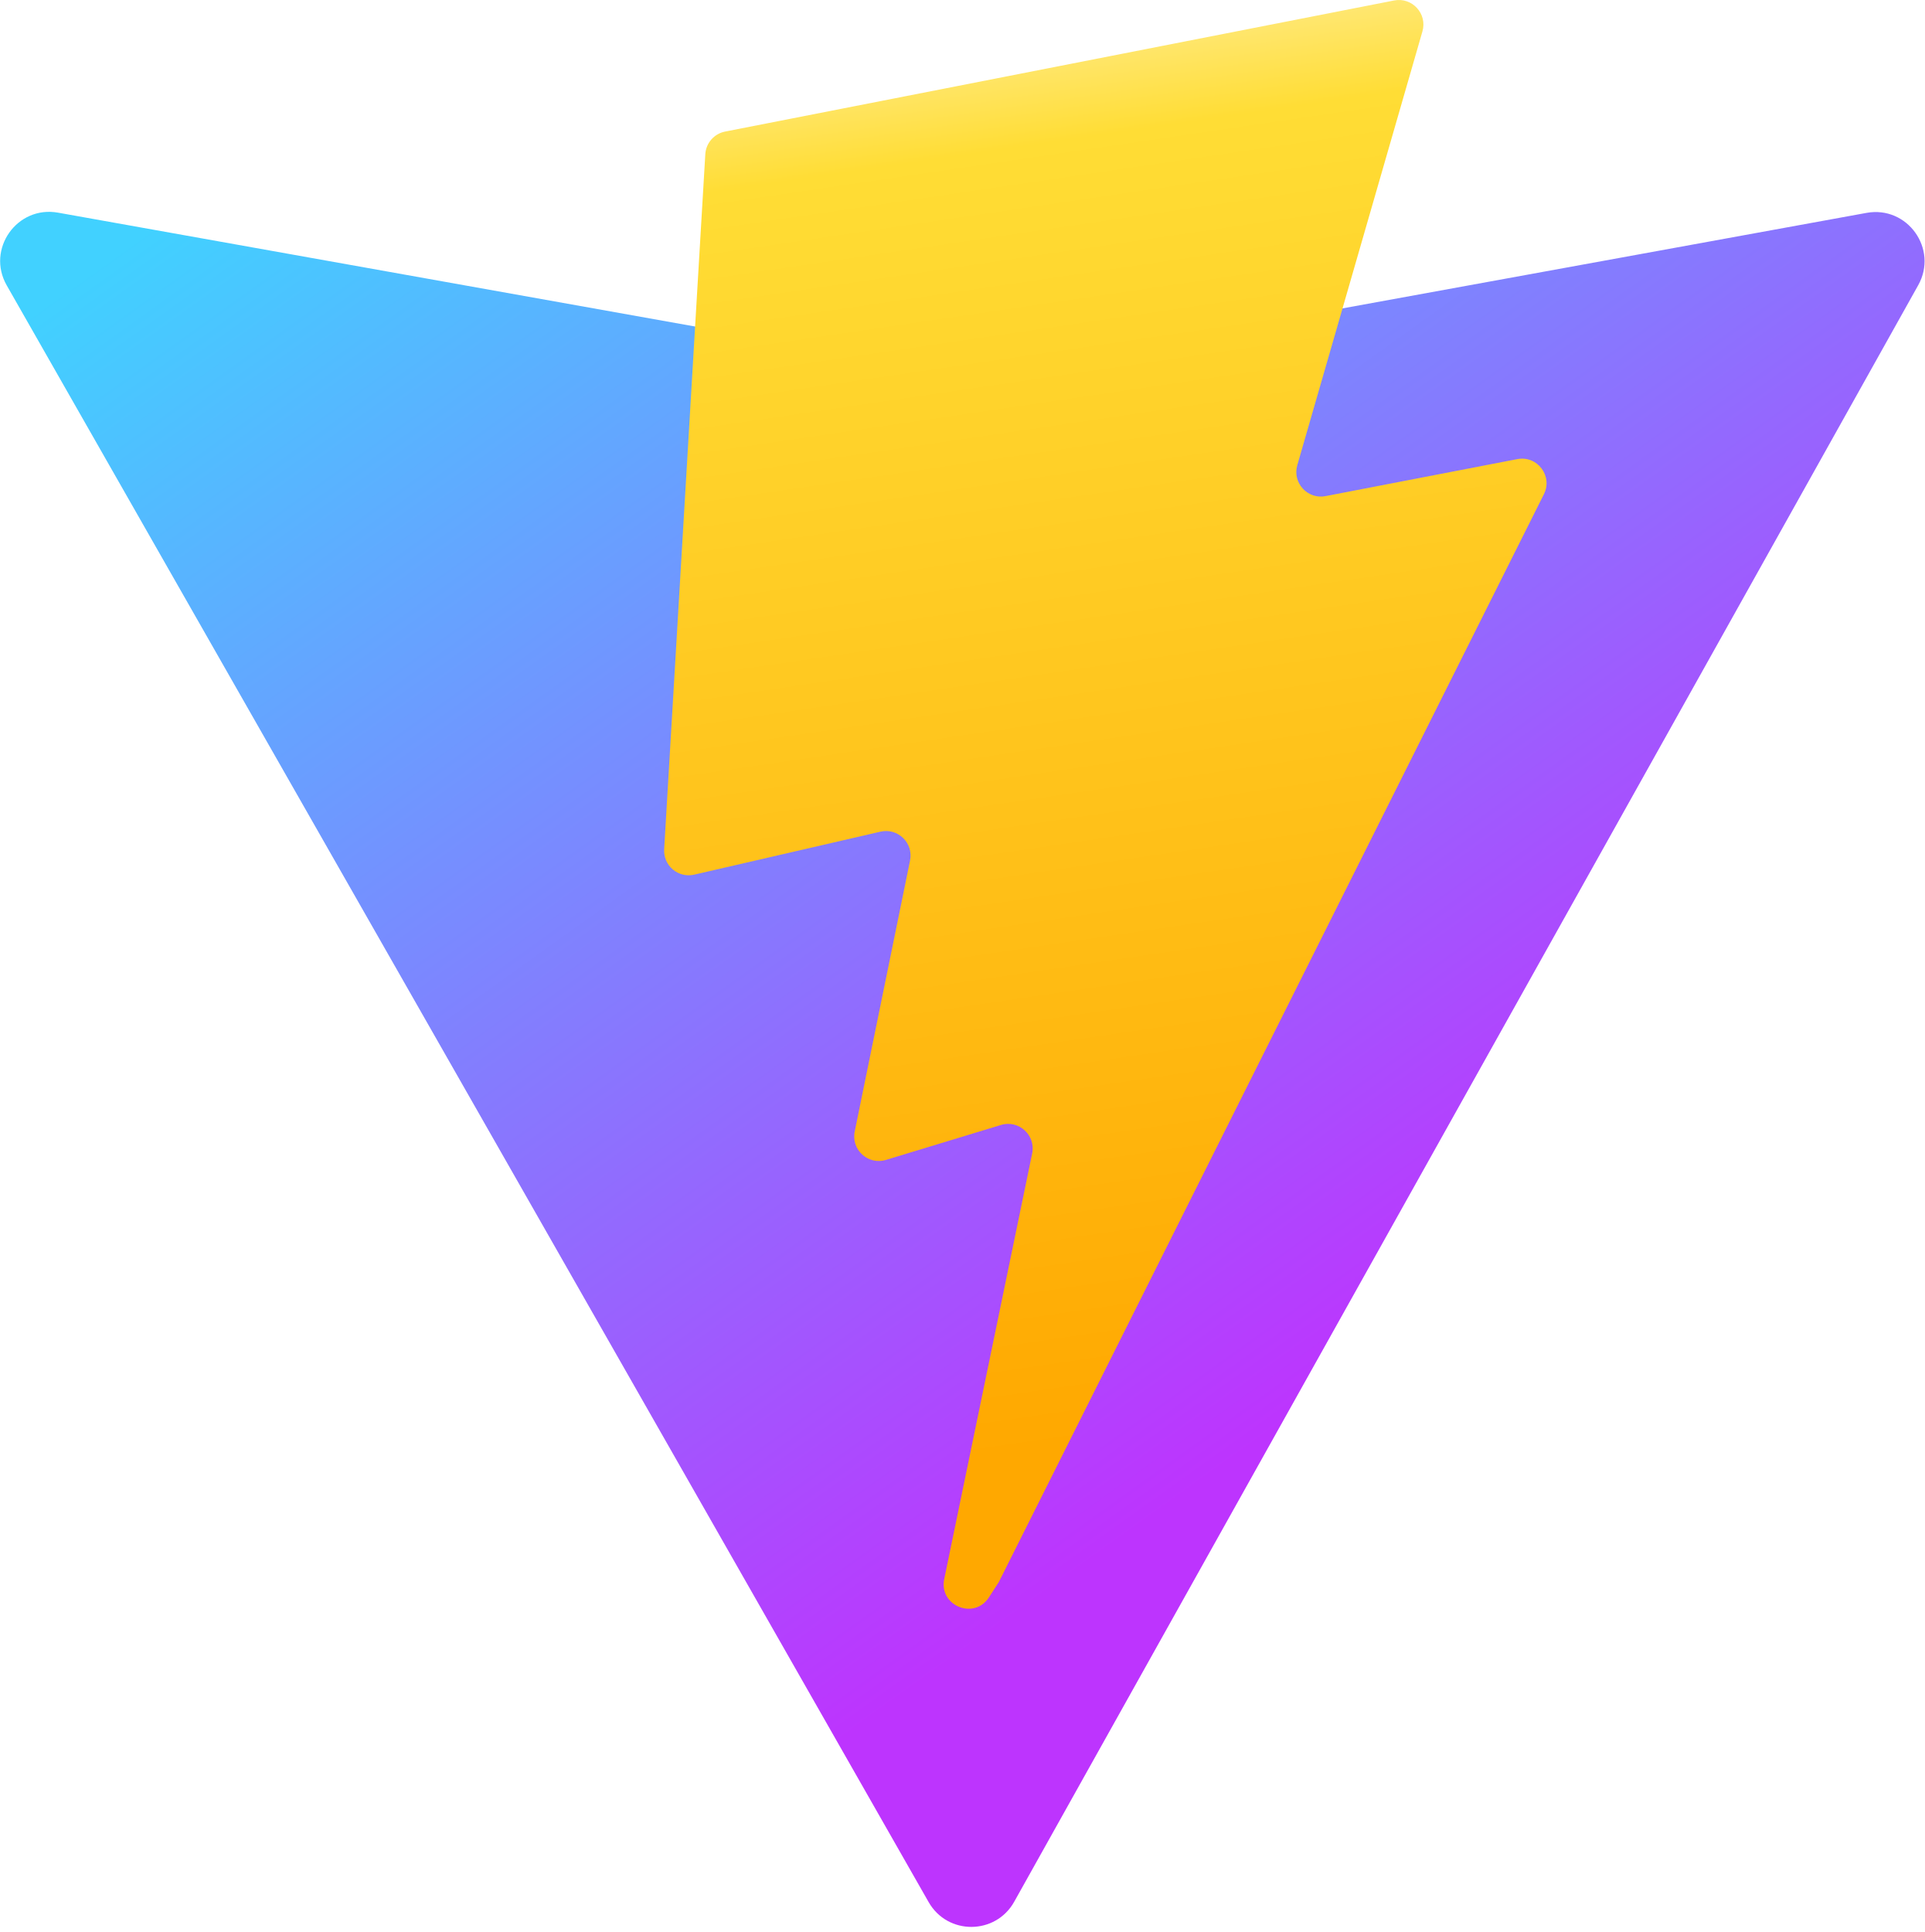
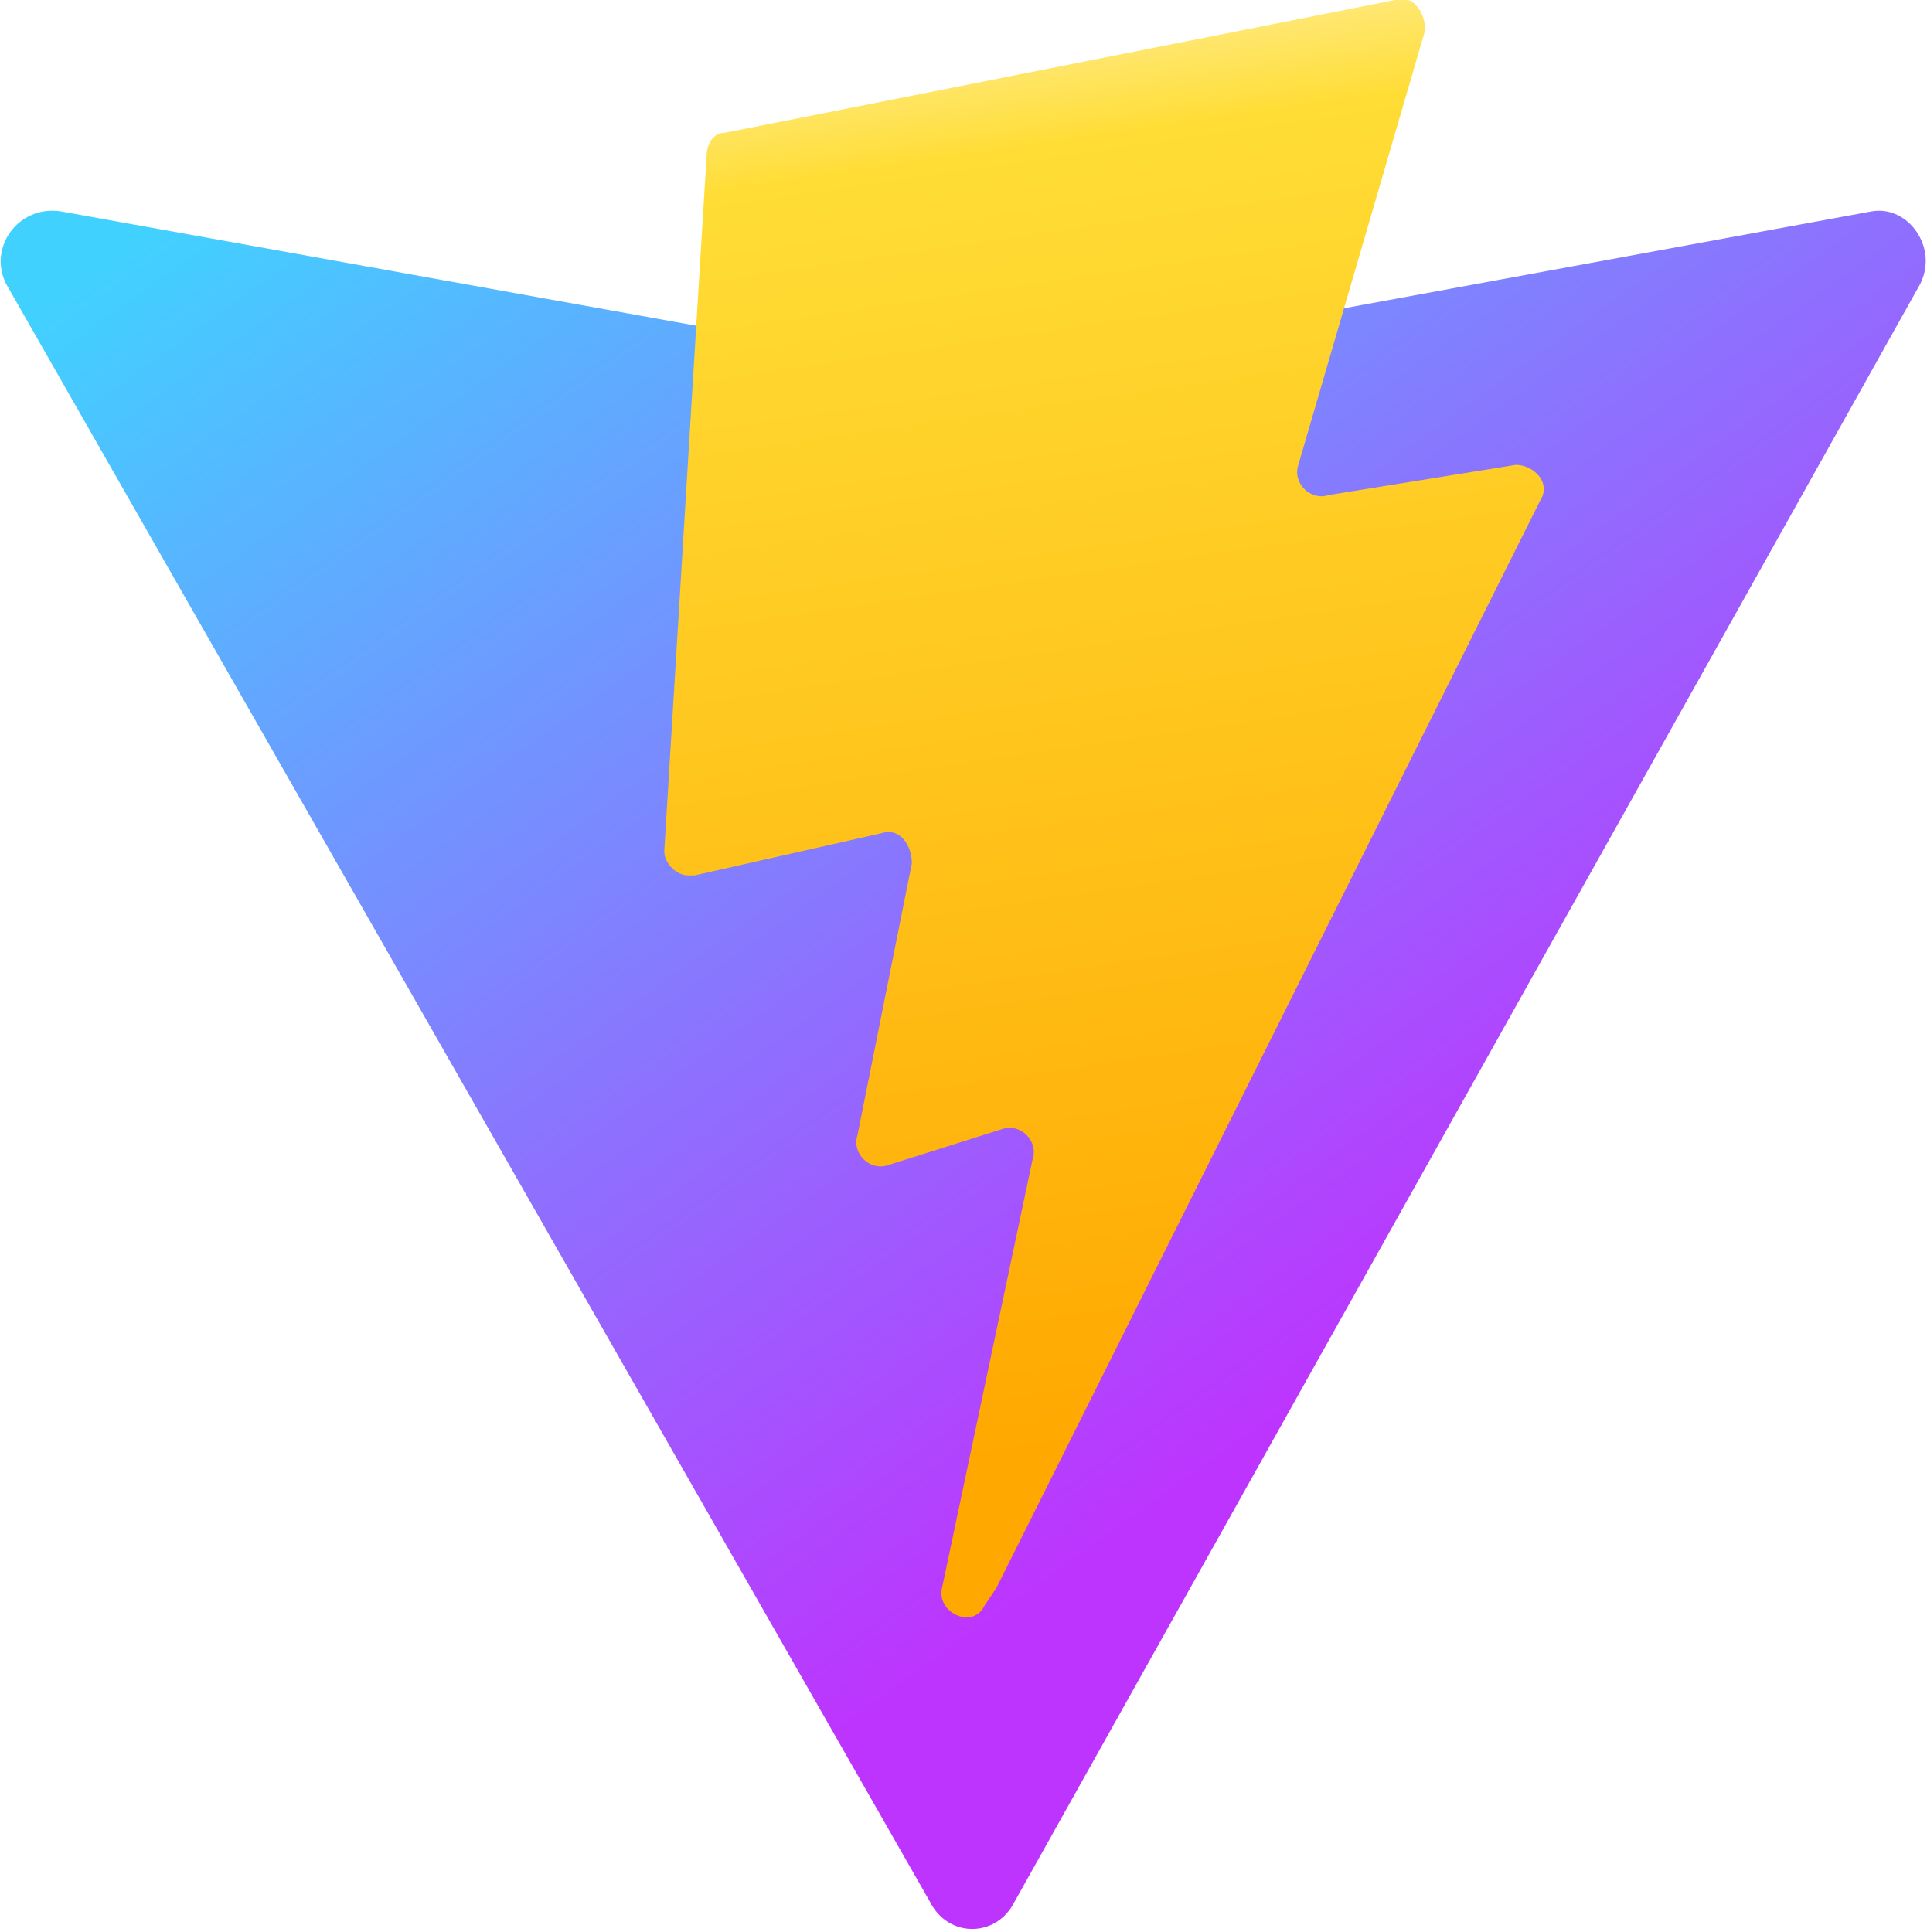
- <svg xmlns="http://www.w3.org/2000/svg" aria-hidden="true" role="img" class="iconify iconify--logos" width="31.88" height="32" preserveAspectRatio="xMidYMid meet" viewBox="0 0 256 257">
-   <defs>
-     <linearGradient id="IconifyId1813088fe1fbc01fb466" x1="-.828%" x2="57.636%" y1="7.652%" y2="78.411%">
-       <stop offset="0%" stop-color="#41D1FF" />
-       <stop offset="100%" stop-color="#BD34FE" />
-     </linearGradient>
-     <linearGradient id="IconifyId1813088fe1fbc01fb467" x1="43.376%" x2="50.316%" y1="2.242%" y2="89.03%">
-       <stop offset="0%" stop-color="#FFEA83" />
-       <stop offset="8.333%" stop-color="#FFDD35" />
-       <stop offset="100%" stop-color="#FFA800" />
-     </linearGradient>
-   </defs>
-   <path fill="url(#IconifyId1813088fe1fbc01fb466)" d="M255.153 37.938L134.897 252.976c-2.483 4.44-8.862 4.466-11.382.048L.875 37.958c-2.746-4.814 1.371-10.646 6.827-9.67l120.385 21.517a6.537 6.537 0 0 0 2.322-.004l117.867-21.483c5.438-.991 9.574 4.796 6.877 9.62Z" />
-   <path fill="url(#IconifyId1813088fe1fbc01fb467)" d="M185.432.063L96.44 17.501a3.268 3.268 0 0 0-2.634 3.014l-5.474 92.456a3.268 3.268 0 0 0 3.997 3.378l24.777-5.718c2.318-.535 4.413 1.507 3.936 3.838l-7.361 36.047c-.495 2.426 1.782 4.5 4.151 3.78l15.304-4.649c2.372-.72 4.652 1.36 4.15 3.788l-11.698 56.621c-.732 3.542 3.979 5.473 5.943 2.437l1.313-2.028l72.516-144.72c1.215-2.423-.88-5.186-3.54-4.672l-25.505 4.922c-2.396.462-4.435-1.77-3.759-4.114l16.646-57.705c.677-2.35-1.37-4.583-3.769-4.113Z" />
+ <svg xmlns="http://www.w3.org/2000/svg" version="1.1" id="Lager_1" x="0px" y="0px" viewBox="0 0 31.9 32" style="enable-background:new 0 0 31.9 32;" xml:space="preserve">
+   <style type="text/css">
+ 	.st0{fill:url(#SVGID_1_);}
+ 	.st1{fill:url(#SVGID_00000129173650210876704170000012525870670950966718_);}
+ </style>
+   <linearGradient id="SVGID_1_" gradientUnits="userSpaceOnUse" x1="-391.098" y1="304.502" x2="-390.513" y2="303.795" gradientTransform="matrix(31.8754 0 0 -28.4068 12473.683 8650.06)">
+     <stop offset="0" style="stop-color:#41D1FF" />
+     <stop offset="1" style="stop-color:#BD34FE" />
+   </linearGradient>
+   <path class="st0" d="M31.8,4.7l-15,26.8c-0.3,0.6-1.1,0.6-1.4,0L0.1,4.7C-0.2,4.1,0.3,3.4,1,3.5l15,2.7c0.1,0,0.2,0,0.3,0l14.7-2.7  C31.6,3.4,32.1,4.1,31.8,4.7z" />
+   <linearGradient id="SVGID_00000089572678942783952970000003065774770516429957_" gradientUnits="userSpaceOnUse" x1="-375.891" y1="303.71" x2="-375.822" y2="302.842" gradientTransform="matrix(14.6164 0 0 -26.6459 5512.007 8093.145)">
+     <stop offset="0" style="stop-color:#FFEA83" />
+     <stop offset="8.333001e-02" style="stop-color:#FFDD35" />
+     <stop offset="1" style="stop-color:#FFA800" />
+   </linearGradient>
+   <path style="fill:url(#SVGID_00000089572678942783952970000003065774770516429957_);" d="M23.1,0L12,2.2c-0.2,0-0.3,0.2-0.3,0.4  L11,14.1c0,0.2,0.2,0.4,0.4,0.4c0,0,0.1,0,0.1,0l3.1-0.7c0.3-0.1,0.5,0.2,0.5,0.5l-0.9,4.5c-0.1,0.3,0.2,0.6,0.5,0.5l1.9-0.6  c0.3-0.1,0.6,0.2,0.5,0.5l-1.5,7.1c-0.1,0.4,0.5,0.7,0.7,0.3l0.2-0.3l9-18c0.2-0.3-0.1-0.6-0.4-0.6L22,8.2c-0.3,0.1-0.6-0.2-0.5-0.5  l2.1-7.2C23.6,0.2,23.4-0.1,23.1,0L23.1,0z" />
</svg>
